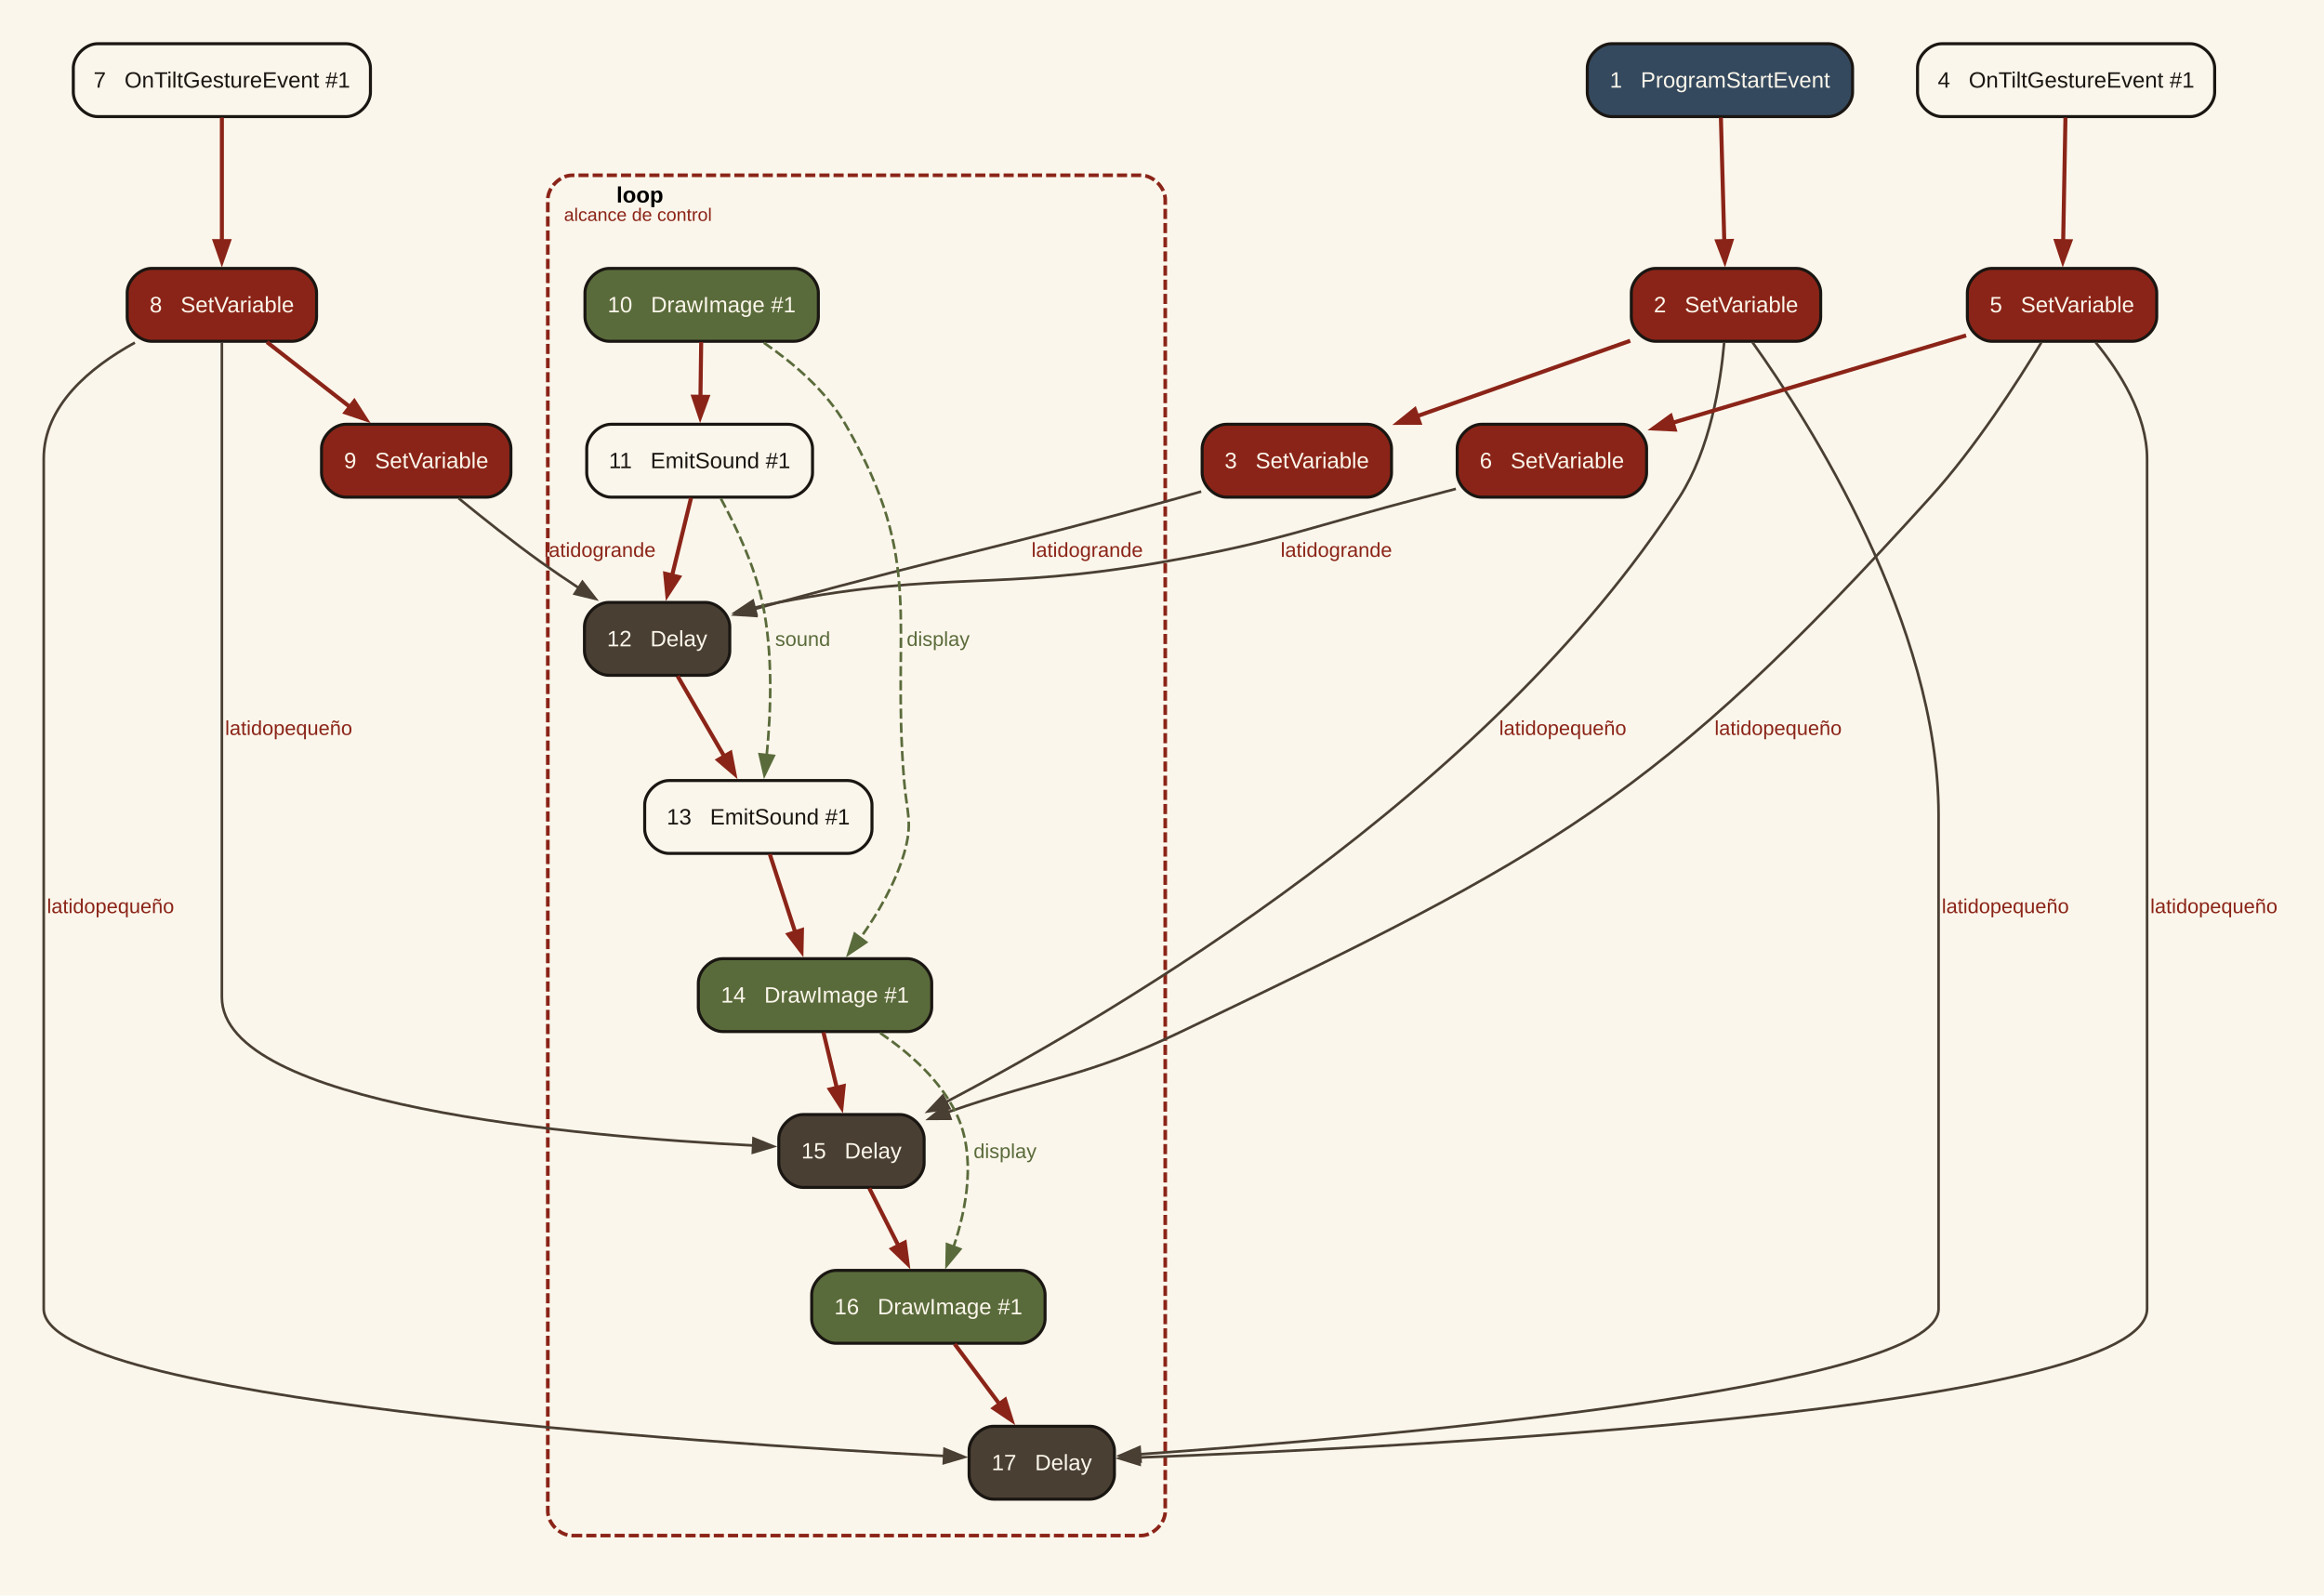
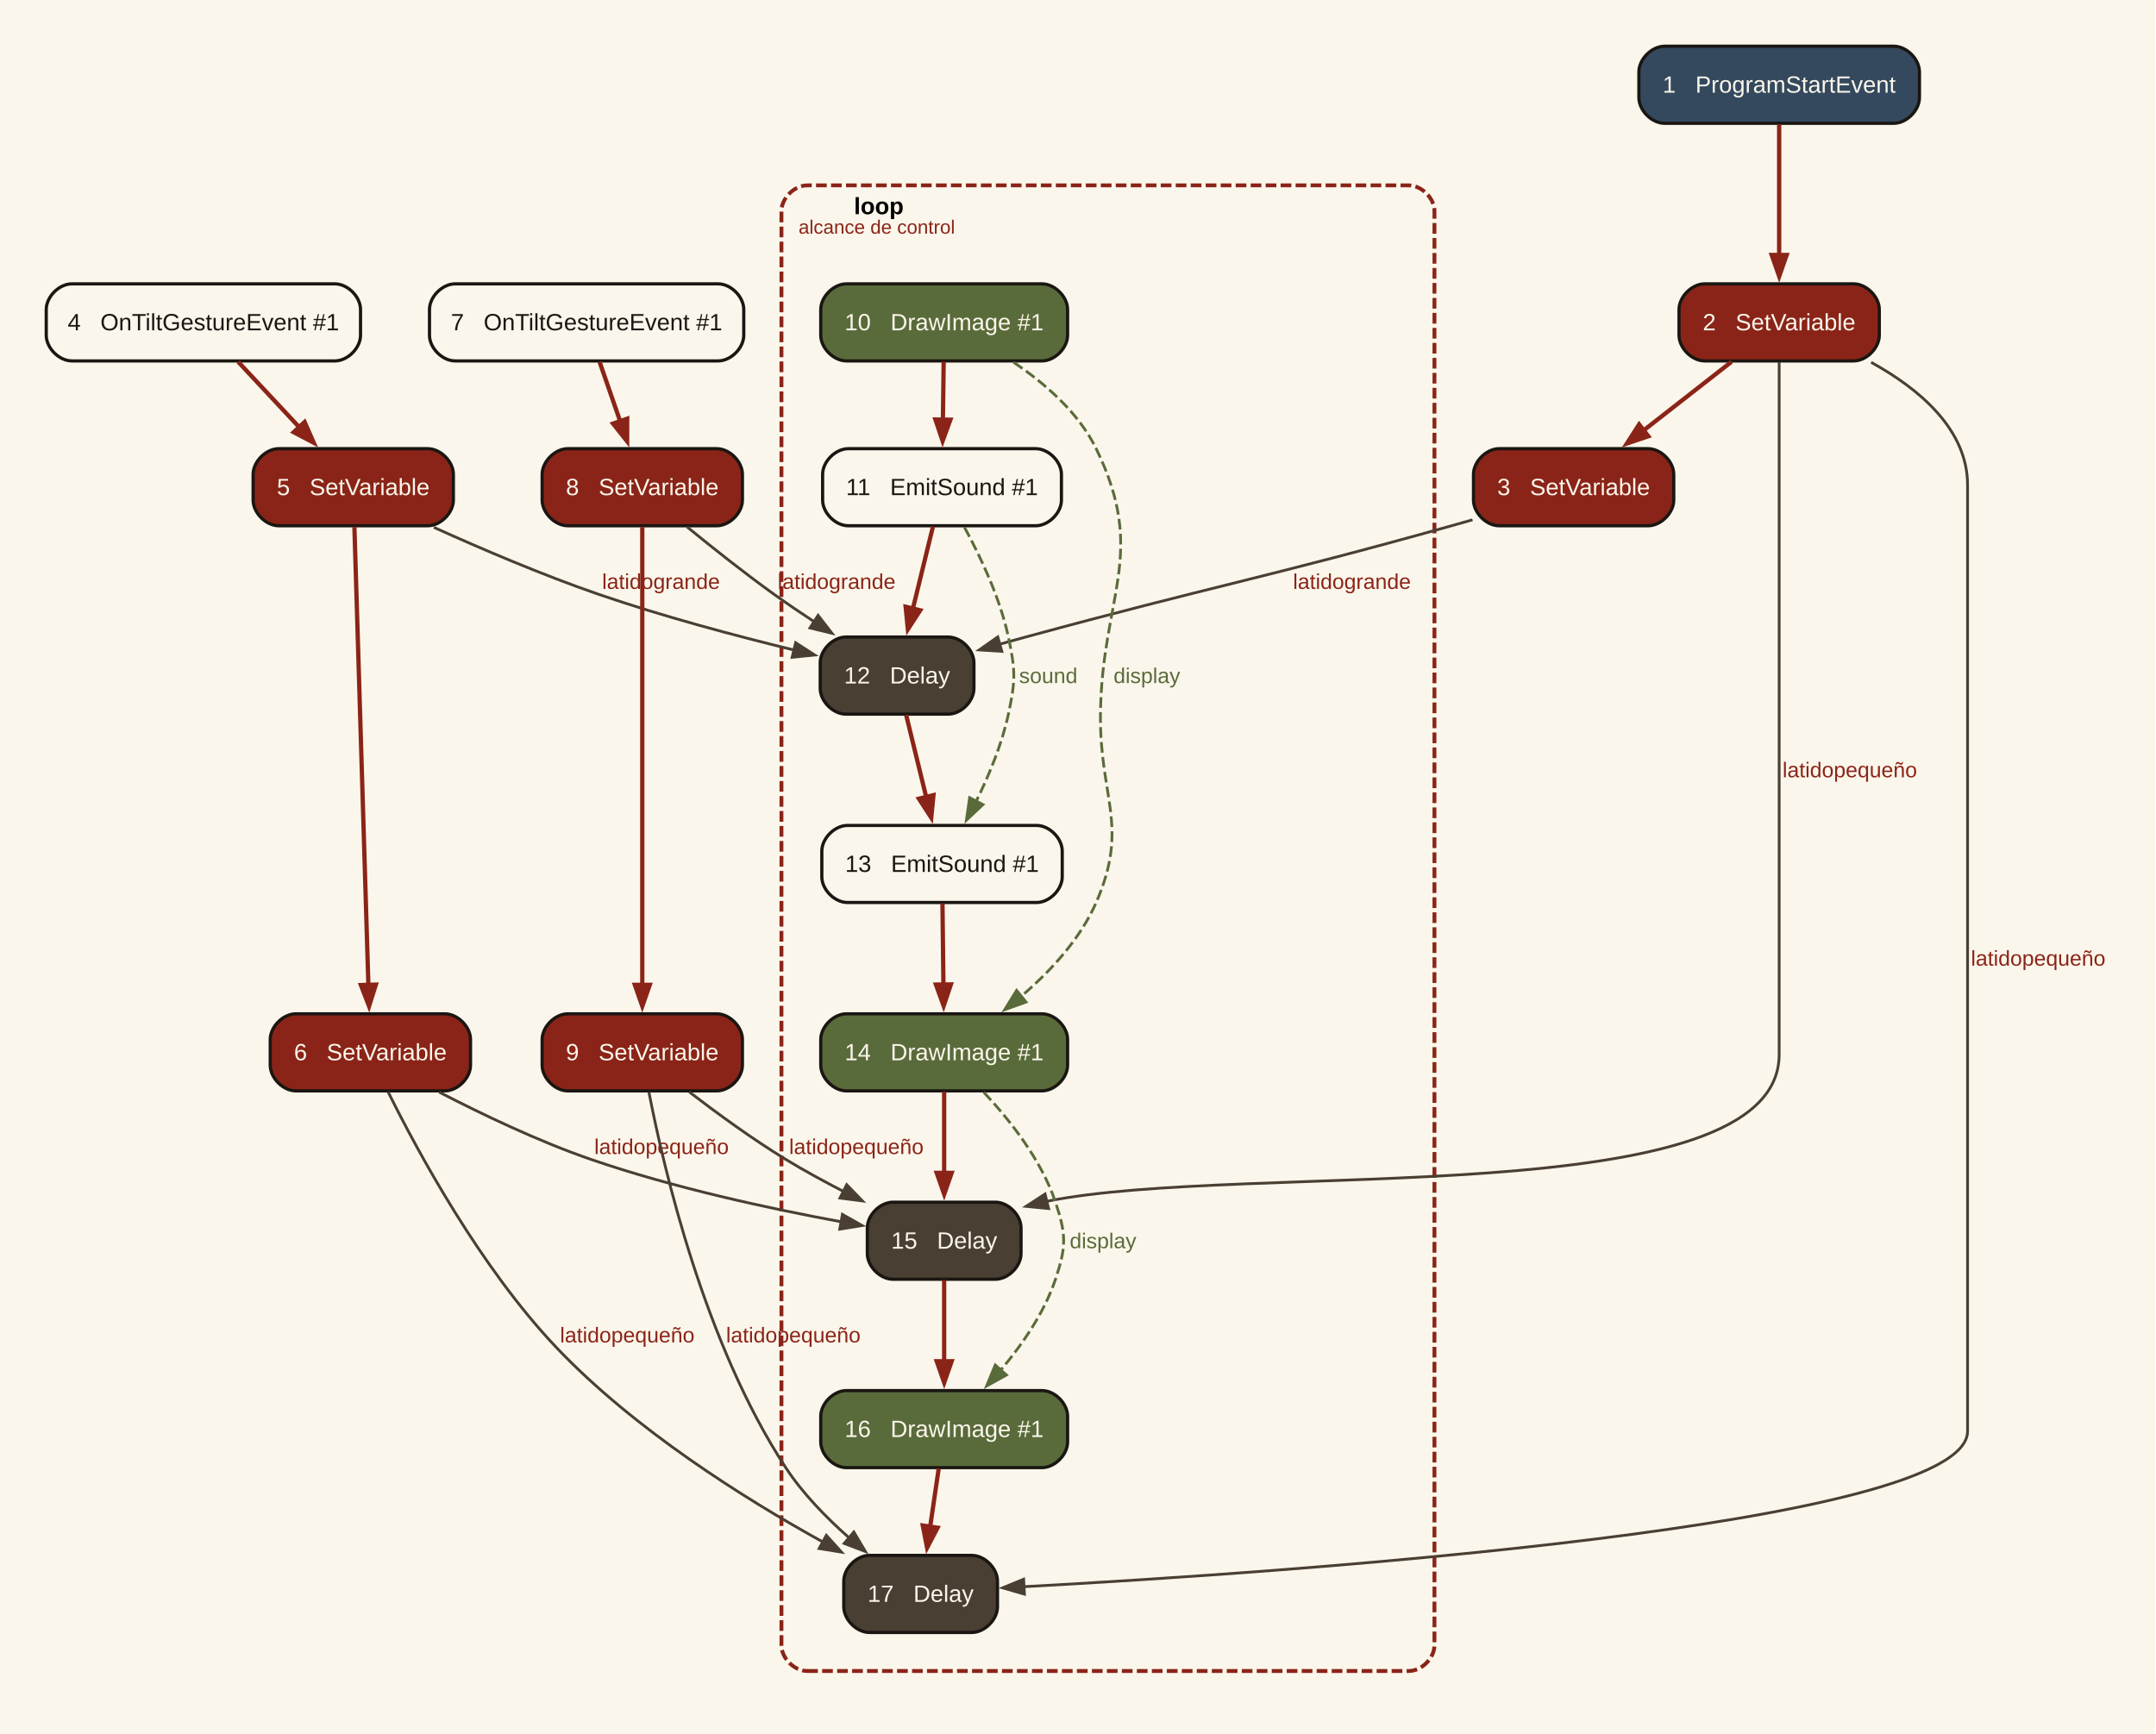
- <svg xmlns="http://www.w3.org/2000/svg" width="1148pt" height="788pt" viewBox="0.00 0.00 1148.00 788.00">
-   <g id="graph0" class="graph" transform="scale(1 1) rotate(0) translate(21.6 766.6)">
-     <polygon fill="#fbf6eb" stroke="none" points="-21.6,21.6 -21.6,-766.6 1126.6,-766.6 1126.6,21.6 -21.6,21.6" />
+ <svg xmlns="http://www.w3.org/2000/svg" width="1007pt" height="810pt" viewBox="0.00 0.00 1007.00 810.00">
+   <g id="graph0" class="graph" transform="scale(1 1) rotate(0) translate(21.6 788.6)">
+     <polygon fill="#fbf6eb" stroke="none" points="-21.6,21.6 -21.6,-788.6 985,-788.6 985,21.6 -21.6,21.6" />
    <g id="clust1" class="cluster">
-       <path fill="#fbf6eb" stroke="#8b2418" stroke-width="1.8" stroke-dasharray="5,2" d="M261,-8C261,-8 542,-8 542,-8 548,-8 554,-14 554,-20 554,-20 554,-668 554,-668 554,-674 548,-680 542,-680 542,-680 261,-680 261,-680 255,-680 249,-674 249,-668 249,-668 249,-20 249,-20 249,-14 255,-8 261,-8" />
-       <text xml:space="preserve" text-anchor="start" x="282.88" y="-666.55" font-family="Arial" font-weight="bold" font-size="11.00">loop</text>
-       <text xml:space="preserve" text-anchor="start" x="257" y="-657.45" font-family="Arial" font-size="9.00" fill="#8b2418">alcance de control</text>
+       <path fill="#fbf6eb" stroke="#8b2418" stroke-width="1.8" stroke-dasharray="5,2" d="M355.39,-8C355.39,-8 636.39,-8 636.39,-8 642.39,-8 648.39,-14 648.39,-20 648.39,-20 648.39,-690 648.39,-690 648.39,-696 642.39,-702 636.39,-702 636.39,-702 355.39,-702 355.39,-702 349.39,-702 343.39,-696 343.39,-690 343.39,-690 343.39,-20 343.39,-20 343.39,-14 349.39,-8 355.39,-8" />
+       <text xml:space="preserve" text-anchor="start" x="377.27" y="-688.55" font-family="Arial" font-weight="bold" font-size="11.00">loop</text>
+       <text xml:space="preserve" text-anchor="start" x="351.39" y="-679.45" font-family="Arial" font-size="9.00" fill="#8b2418">alcance de control</text>
    </g>
    <g id="node1" class="node">
-       <path fill="#34495e" stroke="#1a1612" stroke-width="1.5" d="M881.52,-745C881.52,-745 774.48,-745 774.48,-745 768.48,-745 762.48,-739 762.48,-733 762.48,-733 762.48,-721 762.48,-721 762.48,-715 768.48,-709 774.48,-709 774.48,-709 881.52,-709 881.52,-709 887.52,-709 893.52,-715 893.52,-721 893.52,-721 893.52,-733 893.52,-733 893.52,-739 887.52,-745 881.52,-745" />
-       <text xml:space="preserve" text-anchor="middle" x="828" y="-723.3" font-family="Arial" font-size="11.00" fill="#fbf6eb">1   ProgramStartEvent</text>
+       <path fill="#34495e" stroke="#1a1612" stroke-width="1.5" d="M862.91,-767C862.91,-767 755.88,-767 755.88,-767 749.88,-767 743.88,-761 743.88,-755 743.88,-755 743.88,-743 743.88,-743 743.88,-737 749.88,-731 755.88,-731 755.88,-731 862.91,-731 862.91,-731 868.91,-731 874.91,-737 874.91,-743 874.91,-743 874.91,-755 874.91,-755 874.91,-761 868.91,-767 862.91,-767" />
+       <text xml:space="preserve" text-anchor="middle" x="809.39" y="-745.3" font-family="Arial" font-size="11.00" fill="#fbf6eb">1   ProgramStartEvent</text>
    </g>
    <g id="node2" class="node">
-       <path fill="#8b2418" stroke="#1a1612" stroke-width="1.5" d="M865.77,-634C865.77,-634 796.23,-634 796.23,-634 790.23,-634 784.23,-628 784.23,-622 784.23,-622 784.23,-610 784.23,-610 784.23,-604 790.23,-598 796.23,-598 796.23,-598 865.77,-598 865.77,-598 871.77,-598 877.77,-604 877.77,-610 877.77,-610 877.77,-622 877.77,-622 877.77,-628 871.77,-634 865.77,-634" />
-       <text xml:space="preserve" text-anchor="middle" x="831" y="-612.3" font-family="Arial" font-size="11.00" fill="#fbf6eb">2   SetVariable</text>
+       <path fill="#8b2418" stroke="#1a1612" stroke-width="1.5" d="M844.16,-656C844.16,-656 774.62,-656 774.62,-656 768.62,-656 762.62,-650 762.62,-644 762.62,-644 762.62,-632 762.62,-632 762.62,-626 768.62,-620 774.62,-620 774.62,-620 844.16,-620 844.16,-620 850.16,-620 856.16,-626 856.16,-632 856.16,-632 856.16,-644 856.16,-644 856.16,-650 850.16,-656 844.16,-656" />
+       <text xml:space="preserve" text-anchor="middle" x="809.39" y="-634.3" font-family="Arial" font-size="11.00" fill="#fbf6eb">2   SetVariable</text>
    </g>
    <g id="edge1" class="edge">
-       <path fill="none" stroke="#8b2418" stroke-width="2" d="M828.48,-708.49C828.93,-692.04 829.62,-667.08 830.16,-647.39" />
-       <polygon fill="#8b2418" stroke="#8b2418" stroke-width="2" points="833.66,-647.59 830.44,-637.5 826.66,-647.4 833.66,-647.59" />
+       <path fill="none" stroke="#8b2418" stroke-width="2" d="M809.39,-730.49C809.39,-714.04 809.39,-689.08 809.39,-669.39" />
+       <polygon fill="#8b2418" stroke="#8b2418" stroke-width="2" points="812.9,-669.5 809.4,-659.5 805.9,-669.5 812.9,-669.5" />
    </g>
    <g id="node3" class="node">
-       <path fill="#8b2418" stroke="#1a1612" stroke-width="1.5" d="M653.77,-557C653.77,-557 584.23,-557 584.23,-557 578.23,-557 572.23,-551 572.23,-545 572.23,-545 572.23,-533 572.23,-533 572.23,-527 578.23,-521 584.23,-521 584.23,-521 653.77,-521 653.77,-521 659.77,-521 665.77,-527 665.77,-533 665.77,-533 665.77,-545 665.77,-545 665.77,-551 659.77,-557 653.77,-557" />
-       <text xml:space="preserve" text-anchor="middle" x="619" y="-535.3" font-family="Arial" font-size="11.00" fill="#fbf6eb">3   SetVariable</text>
+       <path fill="#8b2418" stroke="#1a1612" stroke-width="1.5" d="M748.16,-579C748.16,-579 678.62,-579 678.62,-579 672.62,-579 666.62,-573 666.62,-567 666.62,-567 666.62,-555 666.62,-555 666.62,-549 672.62,-543 678.62,-543 678.62,-543 748.16,-543 748.16,-543 754.16,-543 760.16,-549 760.16,-555 760.16,-555 760.16,-567 760.16,-567 760.16,-573 754.16,-579 748.16,-579" />
+       <text xml:space="preserve" text-anchor="middle" x="713.39" y="-557.3" font-family="Arial" font-size="11.00" fill="#fbf6eb">3   SetVariable</text>
    </g>
    <g id="edge2" class="edge">
-       <path fill="none" stroke="#8b2418" stroke-width="2" d="M783.69,-598.26C752.49,-587.23 711.4,-572.69 678.07,-560.9" />
-       <polygon fill="#8b2418" stroke="#8b2418" stroke-width="2" points="679.62,-557.73 669.02,-557.7 677.28,-564.33 679.62,-557.73" />
+       <path fill="none" stroke="#8b2418" stroke-width="2" d="M787.13,-619.6C774.86,-610.02 759.4,-597.94 745.82,-587.33" />
+       <polygon fill="#8b2418" stroke="#8b2418" stroke-width="2" points="748.29,-584.82 738.26,-581.42 743.98,-590.34 748.29,-584.82" />
    </g>
    <g id="node15" class="node">
-       <path fill="#4a3f33" stroke="#1a1612" stroke-width="1.5" d="M422.89,-216C422.89,-216 375.11,-216 375.11,-216 369.11,-216 363.11,-210 363.11,-204 363.11,-204 363.11,-192 363.11,-192 363.11,-186 369.11,-180 375.11,-180 375.11,-180 422.89,-180 422.89,-180 428.89,-180 434.89,-186 434.89,-192 434.89,-192 434.89,-204 434.89,-204 434.89,-210 428.89,-216 422.89,-216" />
-       <text xml:space="preserve" text-anchor="middle" x="399" y="-194.3" font-family="Arial" font-size="11.00" fill="#fbf6eb">15   Delay</text>
+       <path fill="#4a3f33" stroke="#1a1612" stroke-width="1.5" d="M443.29,-227C443.29,-227 395.5,-227 395.5,-227 389.5,-227 383.5,-221 383.5,-215 383.5,-215 383.5,-203 383.5,-203 383.5,-197 389.5,-191 395.5,-191 395.5,-191 443.29,-191 443.29,-191 449.29,-191 455.29,-197 455.29,-203 455.29,-203 455.29,-215 455.29,-215 455.29,-221 449.29,-227 443.29,-227" />
+       <text xml:space="preserve" text-anchor="middle" x="419.39" y="-205.3" font-family="Arial" font-size="11.00" fill="#fbf6eb">15   Delay</text>
    </g>
    <g id="edge3" class="edge">
-       <path fill="none" stroke="#4a3f33" stroke-width="1.3" d="M830.1,-597.37C828.35,-577.41 823.19,-544.59 808,-521 714.19,-375.25 531.37,-267.15 445.57,-222.1" />
-       <polygon fill="#4a3f33" stroke="#4a3f33" stroke-width="1.3" points="447.34,-219.08 436.85,-217.57 444.12,-225.29 447.34,-219.08" />
-       <text xml:space="preserve" text-anchor="middle" x="750.38" y="-403.5" font-family="Arial" font-size="10.00" fill="#8b2418"> latidopequeño </text>
+       <path fill="none" stroke="#4a3f33" stroke-width="1.3" d="M809.39,-619.42C809.39,-604.22 809.39,-581.66 809.39,-562 809.39,-562 809.39,-562 809.39,-296 809.39,-220.89 560.94,-246.44 467.13,-227.37" />
+       <polygon fill="#4a3f33" stroke="#4a3f33" stroke-width="1.3" points="468.18,-224.02 457.64,-225.06 466.52,-230.82 468.18,-224.02" />
+       <text xml:space="preserve" text-anchor="middle" x="842.39" y="-425.5" font-family="Arial" font-size="10.00" fill="#8b2418"> latidopequeño </text>
    </g>
    <g id="node17" class="node">
-       <path fill="#4a3f33" stroke="#1a1612" stroke-width="1.5" d="M516.89,-62C516.89,-62 469.11,-62 469.11,-62 463.11,-62 457.11,-56 457.11,-50 457.11,-50 457.11,-38 457.11,-38 457.11,-32 463.11,-26 469.11,-26 469.11,-26 516.89,-26 516.89,-26 522.89,-26 528.89,-32 528.89,-38 528.89,-38 528.89,-50 528.89,-50 528.89,-56 522.89,-62 516.89,-62" />
-       <text xml:space="preserve" text-anchor="middle" x="493" y="-40.3" font-family="Arial" font-size="11.00" fill="#fbf6eb">17   Delay</text>
+       <path fill="#4a3f33" stroke="#1a1612" stroke-width="1.5" d="M432.29,-62C432.29,-62 384.5,-62 384.5,-62 378.5,-62 372.5,-56 372.5,-50 372.5,-50 372.5,-38 372.5,-38 372.5,-32 378.5,-26 384.5,-26 384.5,-26 432.29,-26 432.29,-26 438.29,-26 444.29,-32 444.29,-38 444.29,-38 444.29,-50 444.29,-50 444.29,-56 438.29,-62 432.29,-62" />
+       <text xml:space="preserve" text-anchor="middle" x="408.39" y="-40.3" font-family="Arial" font-size="11.00" fill="#fbf6eb">17   Delay</text>
    </g>
    <g id="edge4" class="edge">
-       <path fill="none" stroke="#4a3f33" stroke-width="1.3" d="M844.09,-597.49C872.23,-558.03 936,-458.24 936,-364 936,-364 936,-364 936,-120 936,-80.35 656.51,-56.37 541.52,-48.18" />
-       <polygon fill="#4a3f33" stroke="#4a3f33" stroke-width="1.3" points="541.81,-44.69 531.59,-47.49 541.32,-51.68 541.81,-44.69" />
-       <text xml:space="preserve" text-anchor="middle" x="969" y="-315.5" font-family="Arial" font-size="10.00" fill="#8b2418"> latidopequeño </text>
+       <path fill="none" stroke="#4a3f33" stroke-width="1.3" d="M852.36,-619.34C874.7,-607.03 897.39,-588.1 897.39,-562 897.39,-562 897.39,-562 897.39,-120 897.39,-75.69 579.59,-54.08 456.39,-47.37" />
+       <polygon fill="#4a3f33" stroke="#4a3f33" stroke-width="1.3" points="456.89,-43.89 446.71,-46.85 456.51,-50.88 456.89,-43.89" />
+       <text xml:space="preserve" text-anchor="middle" x="930.39" y="-337.5" font-family="Arial" font-size="10.00" fill="#8b2418"> latidopequeño </text>
    </g>
    <g id="node12" class="node">
-       <path fill="#4a3f33" stroke="#1a1612" stroke-width="1.5" d="M326.89,-469C326.89,-469 279.11,-469 279.11,-469 273.11,-469 267.11,-463 267.11,-457 267.11,-457 267.11,-445 267.11,-445 267.11,-439 273.11,-433 279.11,-433 279.11,-433 326.89,-433 326.89,-433 332.89,-433 338.89,-439 338.89,-445 338.89,-445 338.89,-457 338.89,-457 338.89,-463 332.89,-469 326.89,-469" />
-       <text xml:space="preserve" text-anchor="middle" x="303" y="-447.3" font-family="Arial" font-size="11.00" fill="#fbf6eb">12   Delay</text>
+       <path fill="#4a3f33" stroke="#1a1612" stroke-width="1.5" d="M421.29,-491C421.29,-491 373.5,-491 373.5,-491 367.5,-491 361.5,-485 361.5,-479 361.5,-479 361.5,-467 361.5,-467 361.5,-461 367.5,-455 373.5,-455 373.5,-455 421.29,-455 421.29,-455 427.29,-455 433.29,-461 433.29,-467 433.29,-467 433.29,-479 433.29,-479 433.29,-485 427.29,-491 421.29,-491" />
+       <text xml:space="preserve" text-anchor="middle" x="397.39" y="-469.3" font-family="Arial" font-size="11.00" fill="#fbf6eb">12   Delay</text>
    </g>
    <g id="edge5" class="edge">
-       <path fill="none" stroke="#4a3f33" stroke-width="1.3" d="M571.76,-523.77C568.46,-522.82 565.18,-521.89 562,-521 473.96,-496.38 451.2,-493.02 363,-469 359.07,-467.93 354.99,-466.81 350.91,-465.67" />
-       <polygon fill="#4a3f33" stroke="#4a3f33" stroke-width="1.3" points="351.92,-462.32 341.35,-462.99 350.03,-469.06 351.92,-462.32" />
-       <text xml:space="preserve" text-anchor="middle" x="515.45" y="-491.5" font-family="Arial" font-size="10.00" fill="#8b2418"> latidogrande </text>
+       <path fill="none" stroke="#4a3f33" stroke-width="1.3" d="M666.15,-545.77C662.85,-544.82 659.58,-543.89 656.39,-543 568.36,-518.38 545.6,-515.02 457.39,-491 453.46,-489.93 449.39,-488.81 445.3,-487.67" />
+       <polygon fill="#4a3f33" stroke="#4a3f33" stroke-width="1.3" points="446.32,-484.32 435.75,-484.99 444.43,-491.06 446.32,-484.32" />
+       <text xml:space="preserve" text-anchor="middle" x="609.85" y="-513.5" font-family="Arial" font-size="10.00" fill="#8b2418"> latidogrande </text>
    </g>
    <g id="node4" class="node">
-       <path fill="#fbf6eb" stroke="#1a1612" stroke-width="1.5" d="M1060.39,-745C1060.39,-745 937.61,-745 937.61,-745 931.61,-745 925.61,-739 925.61,-733 925.61,-733 925.61,-721 925.61,-721 925.61,-715 931.61,-709 937.61,-709 937.61,-709 1060.39,-709 1060.39,-709 1066.39,-709 1072.39,-715 1072.39,-721 1072.39,-721 1072.39,-733 1072.39,-733 1072.39,-739 1066.39,-745 1060.39,-745" />
-       <text xml:space="preserve" text-anchor="middle" x="999" y="-723.3" font-family="Arial" font-size="11.00" fill="#1a1612">4   OnTiltGestureEvent #1</text>
+       <path fill="#fbf6eb" stroke="#1a1612" stroke-width="1.5" d="M134.79,-656C134.79,-656 12,-656 12,-656 6,-656 0,-650 0,-644 0,-644 0,-632 0,-632 0,-626 6,-620 12,-620 12,-620 134.79,-620 134.79,-620 140.79,-620 146.79,-626 146.79,-632 146.79,-632 146.79,-644 146.79,-644 146.79,-650 140.79,-656 134.79,-656" />
+       <text xml:space="preserve" text-anchor="middle" x="73.39" y="-634.3" font-family="Arial" font-size="11.00" fill="#1a1612">4   OnTiltGestureEvent #1</text>
    </g>
    <g id="node5" class="node">
-       <path fill="#8b2418" stroke="#1a1612" stroke-width="1.5" d="M1031.77,-634C1031.77,-634 962.23,-634 962.23,-634 956.23,-634 950.23,-628 950.23,-622 950.23,-622 950.23,-610 950.23,-610 950.23,-604 956.23,-598 962.23,-598 962.23,-598 1031.77,-598 1031.77,-598 1037.77,-598 1043.77,-604 1043.77,-610 1043.77,-610 1043.77,-622 1043.77,-622 1043.77,-628 1037.77,-634 1031.77,-634" />
-       <text xml:space="preserve" text-anchor="middle" x="997" y="-612.3" font-family="Arial" font-size="11.00" fill="#fbf6eb">5   SetVariable</text>
+       <path fill="#8b2418" stroke="#1a1612" stroke-width="1.5" d="M178.16,-579C178.16,-579 108.62,-579 108.62,-579 102.62,-579 96.62,-573 96.62,-567 96.62,-567 96.62,-555 96.62,-555 96.62,-549 102.62,-543 108.62,-543 108.62,-543 178.16,-543 178.16,-543 184.16,-543 190.16,-549 190.16,-555 190.16,-555 190.16,-567 190.16,-567 190.16,-573 184.16,-579 178.16,-579" />
+       <text xml:space="preserve" text-anchor="middle" x="143.39" y="-557.3" font-family="Arial" font-size="11.00" fill="#fbf6eb">5   SetVariable</text>
    </g>
    <g id="edge6" class="edge">
-       <path fill="none" stroke="#8b2418" stroke-width="2" d="M998.68,-708.49C998.38,-692.04 997.92,-667.08 997.56,-647.39" />
-       <polygon fill="#8b2418" stroke="#8b2418" stroke-width="2" points="1001.06,-647.43 997.38,-637.5 994.06,-647.56 1001.06,-647.43" />
+       <path fill="none" stroke="#8b2418" stroke-width="2" d="M89.63,-619.6C98.14,-610.49 108.75,-599.12 118.29,-588.9" />
+       <polygon fill="#8b2418" stroke="#8b2418" stroke-width="2" points="120.68,-591.47 124.94,-581.77 115.56,-586.7 120.68,-591.47" />
    </g>
    <g id="node6" class="node">
-       <path fill="#8b2418" stroke="#1a1612" stroke-width="1.5" d="M779.77,-557C779.77,-557 710.23,-557 710.23,-557 704.23,-557 698.23,-551 698.23,-545 698.23,-545 698.23,-533 698.23,-533 698.23,-527 704.23,-521 710.23,-521 710.23,-521 779.77,-521 779.77,-521 785.77,-521 791.77,-527 791.77,-533 791.77,-533 791.77,-545 791.77,-545 791.77,-551 785.77,-557 779.77,-557" />
-       <text xml:space="preserve" text-anchor="middle" x="745" y="-535.3" font-family="Arial" font-size="11.00" fill="#fbf6eb">6   SetVariable</text>
+       <path fill="#8b2418" stroke="#1a1612" stroke-width="1.5" d="M186.16,-315C186.16,-315 116.62,-315 116.62,-315 110.62,-315 104.62,-309 104.62,-303 104.62,-303 104.62,-291 104.62,-291 104.62,-285 110.62,-279 116.62,-279 116.62,-279 186.16,-279 186.16,-279 192.16,-279 198.16,-285 198.16,-291 198.16,-291 198.16,-303 198.16,-303 198.16,-309 192.16,-315 186.16,-315" />
+       <text xml:space="preserve" text-anchor="middle" x="151.39" y="-293.3" font-family="Arial" font-size="11.00" fill="#fbf6eb">6   SetVariable</text>
    </g>
    <g id="edge7" class="edge">
-       <path fill="none" stroke="#8b2418" stroke-width="2" d="M949.6,-600.89C908.51,-588.66 848.84,-570.91 804.54,-557.72" />
-       <polygon fill="#8b2418" stroke="#8b2418" stroke-width="2" points="805.67,-554.41 795.09,-554.91 803.67,-561.11 805.67,-554.41" />
+       <path fill="none" stroke="#8b2418" stroke-width="2" d="M143.93,-542.4C145.27,-498.5 148.78,-383.69 150.46,-328.49" />
+       <polygon fill="#8b2418" stroke="#8b2418" stroke-width="2" points="153.96,-328.65 150.77,-318.55 146.96,-328.43 153.96,-328.65" />
    </g>
    <g id="edge8" class="edge">
-       <path fill="none" stroke="#4a3f33" stroke-width="1.3" d="M986.74,-597.37C974.87,-577.7 954.09,-545.43 932,-521 796.48,-371.19 744.2,-344.24 562,-257 514.8,-234.4 497.75,-235 446.55,-217.17" />
-       <polygon fill="#4a3f33" stroke="#4a3f33" stroke-width="1.3" points="447.9,-213.93 437.31,-213.87 445.55,-220.53 447.9,-213.93" />
-       <text xml:space="preserve" text-anchor="middle" x="856.76" y="-403.5" font-family="Arial" font-size="10.00" fill="#8b2418"> latidopequeño </text>
+       <path fill="none" stroke="#4a3f33" stroke-width="1.3" d="M181.02,-542.26C203.1,-532.27 231.73,-520.02 257.89,-511 287.82,-500.69 322.17,-491.55 349.3,-484.93" />
+       <polygon fill="#4a3f33" stroke="#4a3f33" stroke-width="1.3" points="350.01,-488.36 358.92,-482.62 348.38,-481.55 350.01,-488.36" />
+       <text xml:space="preserve" text-anchor="middle" x="287.14" y="-513.5" font-family="Arial" font-size="10.00" fill="#8b2418"> latidogrande </text>
    </g>
    <g id="edge9" class="edge">
-       <path fill="none" stroke="#4a3f33" stroke-width="1.3" d="M1013.6,-597.43C1025.34,-583.12 1039,-561.79 1039,-540 1039,-540 1039,-540 1039,-120 1039,-69.95 674.32,-51.62 541.04,-46.58" />
-       <polygon fill="#4a3f33" stroke="#4a3f33" stroke-width="1.3" points="541.34,-43.09 531.21,-46.22 541.08,-50.09 541.34,-43.09" />
-       <text xml:space="preserve" text-anchor="middle" x="1072" y="-315.5" font-family="Arial" font-size="10.00" fill="#8b2418"> latidopequeño </text>
+       <path fill="none" stroke="#4a3f33" stroke-width="1.3" d="M183.55,-278.41C203.48,-268.1 229.87,-255.46 254.39,-247 292.83,-233.74 337.97,-223.99 371.31,-217.85" />
+       <polygon fill="#4a3f33" stroke="#4a3f33" stroke-width="1.3" points="371.86,-221.3 381.09,-216.09 370.63,-214.41 371.86,-221.3" />
+       <text xml:space="preserve" text-anchor="middle" x="287.39" y="-249.5" font-family="Arial" font-size="10.00" fill="#8b2418"> latidopequeño </text>
    </g>
    <g id="edge10" class="edge">
-       <path fill="none" stroke="#4a3f33" stroke-width="1.3" d="M697.56,-525.09C692.31,-523.69 687.04,-522.31 682,-521 624.81,-506.19 611.18,-499.23 553,-489 469.37,-474.3 446.38,-485.08 363,-469 359.05,-468.24 354.99,-467.34 350.93,-466.36" />
-       <polygon fill="#4a3f33" stroke="#4a3f33" stroke-width="1.3" points="352.03,-463.03 341.47,-463.93 350.28,-469.81 352.03,-463.03" />
-       <text xml:space="preserve" text-anchor="middle" x="638.51" y="-491.5" font-family="Arial" font-size="10.00" fill="#8b2418"> latidogrande </text>
+       <path fill="none" stroke="#4a3f33" stroke-width="1.3" d="M159.69,-278.5C173.36,-250.91 202.68,-196.58 238.39,-159 274.71,-120.79 326.03,-88.58 362.76,-68.25" />
+       <polygon fill="#4a3f33" stroke="#4a3f33" stroke-width="1.3" points="364.35,-71.37 371.46,-63.52 361,-65.22 364.35,-71.37" />
+       <text xml:space="preserve" text-anchor="middle" x="271.39" y="-161.5" font-family="Arial" font-size="10.00" fill="#8b2418"> latidopequeño </text>
    </g>
    <g id="node7" class="node">
-       <path fill="#fbf6eb" stroke="#1a1612" stroke-width="1.5" d="M149.39,-745C149.39,-745 26.61,-745 26.61,-745 20.61,-745 14.61,-739 14.61,-733 14.61,-733 14.61,-721 14.61,-721 14.61,-715 20.61,-709 26.61,-709 26.61,-709 149.39,-709 149.39,-709 155.39,-709 161.39,-715 161.39,-721 161.39,-721 161.39,-733 161.39,-733 161.39,-739 155.39,-745 149.39,-745" />
-       <text xml:space="preserve" text-anchor="middle" x="88" y="-723.3" font-family="Arial" font-size="11.00" fill="#1a1612">7   OnTiltGestureEvent #1</text>
+       <path fill="#fbf6eb" stroke="#1a1612" stroke-width="1.5" d="M313.79,-656C313.79,-656 191,-656 191,-656 185,-656 179,-650 179,-644 179,-644 179,-632 179,-632 179,-626 185,-620 191,-620 191,-620 313.79,-620 313.79,-620 319.79,-620 325.79,-626 325.79,-632 325.79,-632 325.79,-644 325.79,-644 325.79,-650 319.79,-656 313.79,-656" />
+       <text xml:space="preserve" text-anchor="middle" x="252.39" y="-634.3" font-family="Arial" font-size="11.00" fill="#1a1612">7   OnTiltGestureEvent #1</text>
    </g>
    <g id="node8" class="node">
-       <path fill="#8b2418" stroke="#1a1612" stroke-width="1.5" d="M122.77,-634C122.77,-634 53.23,-634 53.23,-634 47.23,-634 41.23,-628 41.23,-622 41.23,-622 41.23,-610 41.23,-610 41.23,-604 47.23,-598 53.23,-598 53.23,-598 122.77,-598 122.77,-598 128.77,-598 134.77,-604 134.77,-610 134.77,-610 134.77,-622 134.77,-622 134.77,-628 128.77,-634 122.77,-634" />
-       <text xml:space="preserve" text-anchor="middle" x="88" y="-612.3" font-family="Arial" font-size="11.00" fill="#fbf6eb">8   SetVariable</text>
+       <path fill="#8b2418" stroke="#1a1612" stroke-width="1.5" d="M313.16,-579C313.16,-579 243.62,-579 243.62,-579 237.62,-579 231.62,-573 231.62,-567 231.62,-567 231.62,-555 231.62,-555 231.62,-549 237.62,-543 243.62,-543 243.62,-543 313.16,-543 313.16,-543 319.16,-543 325.16,-549 325.16,-555 325.16,-555 325.16,-567 325.16,-567 325.16,-573 319.16,-579 313.16,-579" />
+       <text xml:space="preserve" text-anchor="middle" x="278.39" y="-557.3" font-family="Arial" font-size="11.00" fill="#fbf6eb">8   SetVariable</text>
    </g>
    <g id="edge11" class="edge">
-       <path fill="none" stroke="#8b2418" stroke-width="2" d="M88,-708.49C88,-692.04 88,-667.08 88,-647.39" />
-       <polygon fill="#8b2418" stroke="#8b2418" stroke-width="2" points="91.5,-647.5 88,-637.5 84.5,-647.5 91.5,-647.5" />
+       <path fill="none" stroke="#8b2418" stroke-width="2" d="M258.43,-619.6C261.29,-611.33 264.8,-601.21 268.07,-591.77" />
+       <polygon fill="#8b2418" stroke="#8b2418" stroke-width="2" points="271.35,-593.02 271.32,-582.42 264.73,-590.72 271.35,-593.02" />
    </g>
    <g id="node9" class="node">
-       <path fill="#8b2418" stroke="#1a1612" stroke-width="1.5" d="M218.77,-557C218.77,-557 149.23,-557 149.23,-557 143.23,-557 137.23,-551 137.23,-545 137.23,-545 137.23,-533 137.23,-533 137.23,-527 143.23,-521 149.23,-521 149.23,-521 218.77,-521 218.77,-521 224.77,-521 230.77,-527 230.77,-533 230.77,-533 230.77,-545 230.77,-545 230.77,-551 224.77,-557 218.77,-557" />
-       <text xml:space="preserve" text-anchor="middle" x="184" y="-535.3" font-family="Arial" font-size="11.00" fill="#fbf6eb">9   SetVariable</text>
+       <path fill="#8b2418" stroke="#1a1612" stroke-width="1.5" d="M313.16,-315C313.16,-315 243.62,-315 243.62,-315 237.62,-315 231.62,-309 231.62,-303 231.62,-303 231.62,-291 231.62,-291 231.62,-285 237.62,-279 243.62,-279 243.62,-279 313.16,-279 313.16,-279 319.16,-279 325.16,-285 325.16,-291 325.16,-291 325.16,-303 325.16,-303 325.16,-309 319.16,-315 313.16,-315" />
+       <text xml:space="preserve" text-anchor="middle" x="278.39" y="-293.3" font-family="Arial" font-size="11.00" fill="#fbf6eb">9   SetVariable</text>
    </g>
    <g id="edge12" class="edge">
-       <path fill="none" stroke="#8b2418" stroke-width="2" d="M110.27,-597.6C122.54,-588.02 137.99,-575.94 151.58,-565.33" />
-       <polygon fill="#8b2418" stroke="#8b2418" stroke-width="2" points="153.41,-568.34 159.14,-559.42 149.1,-562.82 153.41,-568.34" />
+       <path fill="none" stroke="#8b2418" stroke-width="2" d="M278.39,-542.4C278.39,-498.5 278.39,-383.69 278.39,-328.49" />
+       <polygon fill="#8b2418" stroke="#8b2418" stroke-width="2" points="281.9,-328.55 278.4,-318.55 274.9,-328.55 281.9,-328.55" />
    </g>
    <g id="edge13" class="edge">
-       <path fill="none" stroke="#4a3f33" stroke-width="1.3" d="M88,-597.42C88,-582.22 88,-559.66 88,-540 88,-540 88,-540 88,-274 88,-220.62 263.32,-205.12 350.69,-200.71" />
-       <polygon fill="#4a3f33" stroke="#4a3f33" stroke-width="1.3" points="350.62,-204.21 360.44,-200.25 350.29,-197.22 350.62,-204.21" />
-       <text xml:space="preserve" text-anchor="middle" x="121" y="-403.5" font-family="Arial" font-size="10.00" fill="#8b2418"> latidopequeño </text>
+       <path fill="none" stroke="#4a3f33" stroke-width="1.3" d="M299.33,-542.45C311.04,-532.86 326.03,-520.95 339.89,-511 345.91,-506.69 352.4,-502.28 358.79,-498.08" />
+       <polygon fill="#4a3f33" stroke="#4a3f33" stroke-width="1.3" points="360.5,-501.14 366.99,-492.77 356.7,-495.26 360.5,-501.14" />
+       <text xml:space="preserve" text-anchor="middle" x="369.14" y="-513.5" font-family="Arial" font-size="10.00" fill="#8b2418"> latidogrande </text>
    </g>
    <g id="edge14" class="edge">
-       <path fill="none" stroke="#4a3f33" stroke-width="1.3" d="M45.03,-597.34C22.69,-585.03 0,-566.1 0,-540 0,-540 0,-540 0,-120 0,-75.28 321.15,-53.89 445.05,-47.3" />
-       <polygon fill="#4a3f33" stroke="#4a3f33" stroke-width="1.3" points="444.98,-50.81 454.78,-46.8 444.62,-43.82 444.98,-50.81" />
-       <text xml:space="preserve" text-anchor="middle" x="33" y="-315.5" font-family="Arial" font-size="10.00" fill="#8b2418"> latidopequeño </text>
+       <path fill="none" stroke="#4a3f33" stroke-width="1.3" d="M300.38,-278.47C313.16,-268.66 329.77,-256.53 345.39,-247 353.95,-241.79 363.33,-236.67 372.45,-231.98" />
+       <polygon fill="#4a3f33" stroke="#4a3f33" stroke-width="1.3" points="373.86,-235.19 381.22,-227.58 370.72,-228.94 373.86,-235.19" />
+       <text xml:space="preserve" text-anchor="middle" x="378.39" y="-249.5" font-family="Arial" font-size="10.00" fill="#8b2418"> latidopequeño </text>
    </g>
    <g id="edge15" class="edge">
-       <path fill="none" stroke="#4a3f33" stroke-width="1.3" d="M204.94,-520.45C216.65,-510.86 231.63,-498.95 245.5,-489 251.51,-484.69 258.01,-480.28 264.39,-476.08" />
-       <polygon fill="#4a3f33" stroke="#4a3f33" stroke-width="1.3" points="266.11,-479.14 272.6,-470.77 262.3,-473.26 266.11,-479.14" />
-       <text xml:space="preserve" text-anchor="middle" x="274.75" y="-491.5" font-family="Arial" font-size="10.00" fill="#8b2418"> latidogrande </text>
+       <path fill="none" stroke="#4a3f33" stroke-width="1.3" d="M281.48,-278.47C288.35,-242.96 307.37,-160.99 345.39,-103 353.34,-90.88 364.37,-79.59 374.98,-70.24" />
+       <polygon fill="#4a3f33" stroke="#4a3f33" stroke-width="1.3" points="377.2,-72.94 382.6,-63.83 372.69,-67.59 377.2,-72.94" />
+       <text xml:space="preserve" text-anchor="middle" x="348.94" y="-161.5" font-family="Arial" font-size="10.00" fill="#8b2418"> latidopequeño </text>
    </g>
    <g id="node10" class="node">
-       <path fill="#5a6b3b" stroke="#1a1612" stroke-width="1.5" d="M370.64,-634C370.64,-634 279.36,-634 279.36,-634 273.36,-634 267.36,-628 267.36,-622 267.36,-622 267.36,-610 267.36,-610 267.36,-604 273.36,-598 279.36,-598 279.36,-598 370.64,-598 370.64,-598 376.64,-598 382.64,-604 382.64,-610 382.64,-610 382.64,-622 382.64,-622 382.64,-628 376.64,-634 370.64,-634" />
-       <text xml:space="preserve" text-anchor="middle" x="325" y="-612.3" font-family="Arial" font-size="11.00" fill="#fbf6eb">10   DrawImage #1</text>
+       <path fill="#5a6b3b" stroke="#1a1612" stroke-width="1.5" d="M465.04,-656C465.04,-656 373.75,-656 373.75,-656 367.75,-656 361.75,-650 361.75,-644 361.75,-644 361.75,-632 361.75,-632 361.75,-626 367.75,-620 373.75,-620 373.75,-620 465.04,-620 465.04,-620 471.04,-620 477.04,-626 477.04,-632 477.04,-632 477.04,-644 477.04,-644 477.04,-650 471.04,-656 465.04,-656" />
+       <text xml:space="preserve" text-anchor="middle" x="419.39" y="-634.3" font-family="Arial" font-size="11.00" fill="#fbf6eb">10   DrawImage #1</text>
    </g>
    <g id="node11" class="node">
-       <path fill="#fbf6eb" stroke="#1a1612" stroke-width="1.5" d="M367.77,-557C367.77,-557 280.23,-557 280.23,-557 274.23,-557 268.23,-551 268.23,-545 268.23,-545 268.23,-533 268.23,-533 268.23,-527 274.23,-521 280.23,-521 280.23,-521 367.77,-521 367.77,-521 373.77,-521 379.77,-527 379.77,-533 379.77,-533 379.77,-545 379.77,-545 379.77,-551 373.77,-557 367.77,-557" />
-       <text xml:space="preserve" text-anchor="middle" x="324" y="-535.3" font-family="Arial" font-size="11.00" fill="#1a1612">11   EmitSound #1</text>
+       <path fill="#fbf6eb" stroke="#1a1612" stroke-width="1.5" d="M462.16,-579C462.16,-579 374.62,-579 374.62,-579 368.62,-579 362.62,-573 362.62,-567 362.62,-567 362.62,-555 362.62,-555 362.62,-549 368.62,-543 374.62,-543 374.62,-543 462.16,-543 462.16,-543 468.16,-543 474.16,-549 474.16,-555 474.16,-555 474.16,-567 474.16,-567 474.16,-573 468.16,-579 462.16,-579" />
+       <text xml:space="preserve" text-anchor="middle" x="418.39" y="-557.3" font-family="Arial" font-size="11.00" fill="#1a1612">11   EmitSound #1</text>
    </g>
    <g id="edge16" class="edge">
-       <path fill="none" stroke="#8b2418" stroke-width="2" d="M324.77,-597.6C324.66,-589.52 324.53,-579.67 324.41,-570.42" />
-       <polygon fill="#8b2418" stroke="#8b2418" stroke-width="2" points="327.91,-570.54 324.27,-560.59 320.91,-570.63 327.91,-570.54" />
+       <path fill="none" stroke="#8b2418" stroke-width="2" d="M419.16,-619.6C419.06,-611.52 418.92,-601.67 418.8,-592.42" />
+       <polygon fill="#8b2418" stroke="#8b2418" stroke-width="2" points="422.3,-592.54 418.67,-582.59 415.3,-592.63 422.3,-592.54" />
    </g>
    <g id="node14" class="node">
-       <path fill="#5a6b3b" stroke="#1a1612" stroke-width="1.5" d="M426.64,-293C426.64,-293 335.36,-293 335.36,-293 329.36,-293 323.36,-287 323.36,-281 323.36,-281 323.36,-269 323.36,-269 323.36,-263 329.36,-257 335.36,-257 335.36,-257 426.64,-257 426.64,-257 432.64,-257 438.64,-263 438.64,-269 438.64,-269 438.64,-281 438.64,-281 438.64,-287 432.64,-293 426.64,-293" />
-       <text xml:space="preserve" text-anchor="middle" x="381" y="-271.3" font-family="Arial" font-size="11.00" fill="#fbf6eb">14   DrawImage #1</text>
+       <path fill="#5a6b3b" stroke="#1a1612" stroke-width="1.5" d="M465.04,-315C465.04,-315 373.75,-315 373.75,-315 367.75,-315 361.75,-309 361.75,-303 361.75,-303 361.75,-291 361.75,-291 361.75,-285 367.75,-279 373.75,-279 373.75,-279 465.04,-279 465.04,-279 471.04,-279 477.04,-285 477.04,-291 477.04,-291 477.04,-303 477.04,-303 477.04,-309 471.04,-315 465.04,-315" />
+       <text xml:space="preserve" text-anchor="middle" x="419.39" y="-293.3" font-family="Arial" font-size="11.00" fill="#fbf6eb">14   DrawImage #1</text>
    </g>
    <g id="edge17" class="edge">
-       <path fill="none" stroke="#5a6b3b" stroke-width="1.3" stroke-dasharray="5,2" d="M355.72,-597.28C370.24,-587.31 386.43,-573.53 396,-557 435.71,-488.38 418.53,-460.01 425,-381 426.3,-365.05 429.48,-360.36 425,-345 420.62,-329.98 411.86,-315.11 403.3,-303.04" />
-       <polygon fill="#5a6b3b" stroke="#5a6b3b" stroke-width="1.3" points="406.23,-301.11 397.44,-295.2 400.62,-305.3 406.23,-301.11" />
-       <text xml:space="preserve" text-anchor="middle" x="441.83" y="-447.5" font-family="Arial" font-size="10.00" fill="#5a6b3b"> display </text>
+       <path fill="none" stroke="#5a6b3b" stroke-width="1.3" stroke-dasharray="5,2" d="M451.86,-619.32C466.42,-609.52 482.15,-595.88 490.39,-579 514.58,-529.47 493.02,-510.11 492.39,-455 491.95,-415.88 506.03,-402.86 490.39,-367 482.91,-349.85 468.96,-334.8 455.38,-323.18" />
+       <polygon fill="#5a6b3b" stroke="#5a6b3b" stroke-width="1.3" points="457.63,-320.5 447.66,-316.93 453.23,-325.94 457.63,-320.5" />
+       <text xml:space="preserve" text-anchor="middle" x="514.06" y="-469.5" font-family="Arial" font-size="10.00" fill="#5a6b3b"> display </text>
    </g>
    <g id="edge18" class="edge">
-       <path fill="none" stroke="#8b2418" stroke-width="2" d="M319.75,-520.6C317.06,-509.6 313.52,-495.08 310.38,-482.24" />
-       <polygon fill="#8b2418" stroke="#8b2418" stroke-width="2" points="313.81,-481.5 308.03,-472.61 307.01,-483.16 313.81,-481.5" />
+       <path fill="none" stroke="#8b2418" stroke-width="2" d="M414.15,-542.6C411.46,-531.6 407.91,-517.08 404.78,-504.24" />
+       <polygon fill="#8b2418" stroke="#8b2418" stroke-width="2" points="408.2,-503.5 402.43,-494.61 401.4,-505.16 408.2,-503.5" />
    </g>
    <g id="node13" class="node">
-       <path fill="#fbf6eb" stroke="#1a1612" stroke-width="1.5" d="M397.14,-381C397.14,-381 308.86,-381 308.86,-381 302.86,-381 296.86,-375 296.86,-369 296.86,-369 296.86,-357 296.86,-357 296.86,-351 302.86,-345 308.86,-345 308.86,-345 397.14,-345 397.14,-345 403.14,-345 409.14,-351 409.14,-357 409.14,-357 409.14,-369 409.14,-369 409.14,-375 403.14,-381 397.14,-381" />
-       <text xml:space="preserve" text-anchor="middle" x="353" y="-359.3" font-family="Arial" font-size="11.00" fill="#1a1612">13   EmitSound #1</text>
+       <path fill="#fbf6eb" stroke="#1a1612" stroke-width="1.5" d="M462.54,-403C462.54,-403 374.25,-403 374.25,-403 368.25,-403 362.25,-397 362.25,-391 362.25,-391 362.25,-379 362.25,-379 362.25,-373 368.25,-367 374.25,-367 374.25,-367 462.54,-367 462.54,-367 468.54,-367 474.54,-373 474.54,-379 474.54,-379 474.54,-391 474.54,-391 474.54,-397 468.54,-403 462.54,-403" />
+       <text xml:space="preserve" text-anchor="middle" x="418.39" y="-381.3" font-family="Arial" font-size="11.00" fill="#1a1612">13   EmitSound #1</text>
    </g>
    <g id="edge19" class="edge">
-       <path fill="none" stroke="#5a6b3b" stroke-width="1.3" stroke-dasharray="5,2" d="M334.49,-520.27C341.85,-506.74 351.06,-487.36 355,-469 360.37,-443.93 359.24,-414.72 357.13,-393.49" />
-       <polygon fill="#5a6b3b" stroke="#5a6b3b" stroke-width="1.3" points="360.62,-393.19 356,-383.65 353.66,-393.99 360.62,-393.19" />
-       <text xml:space="preserve" text-anchor="middle" x="374.92" y="-447.5" font-family="Arial" font-size="10.00" fill="#5a6b3b"> sound </text>
+       <path fill="none" stroke="#5a6b3b" stroke-width="1.3" stroke-dasharray="5,2" d="M428.88,-542.27C436.25,-528.74 445.46,-509.36 449.39,-491 452.75,-475.36 452.75,-470.64 449.39,-455 446.38,-440.94 440.28,-426.29 434.27,-414.12" />
+       <polygon fill="#5a6b3b" stroke="#5a6b3b" stroke-width="1.3" points="437.5,-412.74 429.79,-405.48 431.29,-415.96 437.5,-412.74" />
+       <text xml:space="preserve" text-anchor="middle" x="468.03" y="-469.5" font-family="Arial" font-size="10.00" fill="#5a6b3b"> sound </text>
    </g>
    <g id="edge20" class="edge">
-       <path fill="none" stroke="#8b2418" stroke-width="2" d="M313.12,-432.6C319.78,-421.13 328.67,-405.85 336.36,-392.62" />
-       <polygon fill="#8b2418" stroke="#8b2418" stroke-width="2" points="339.2,-394.69 341.2,-384.29 333.15,-391.18 339.2,-394.69" />
+       <path fill="none" stroke="#8b2418" stroke-width="2" d="M401.64,-454.6C404.33,-443.6 407.88,-429.08 411.01,-416.24" />
+       <polygon fill="#8b2418" stroke="#8b2418" stroke-width="2" points="414.39,-417.16 413.36,-406.61 407.59,-415.5 414.39,-417.16" />
    </g>
    <g id="edge21" class="edge">
-       <path fill="none" stroke="#8b2418" stroke-width="2" d="M358.67,-344.6C362.29,-333.48 367.07,-318.77 371.29,-305.83" />
-       <polygon fill="#8b2418" stroke="#8b2418" stroke-width="2" points="374.54,-307.14 374.31,-296.55 367.88,-304.98 374.54,-307.14" />
+       <path fill="none" stroke="#8b2418" stroke-width="2" d="M418.6,-366.6C418.72,-355.71 418.89,-341.39 419.04,-328.64" />
+       <polygon fill="#8b2418" stroke="#8b2418" stroke-width="2" points="422.54,-328.74 419.15,-318.7 415.54,-328.66 422.54,-328.74" />
    </g>
    <g id="edge22" class="edge">
-       <path fill="none" stroke="#8b2418" stroke-width="2" d="M385.17,-256.6C387.14,-248.43 389.53,-238.44 391.78,-229.09" />
-       <polygon fill="#8b2418" stroke="#8b2418" stroke-width="2" points="395.15,-230.04 394.08,-219.5 388.34,-228.41 395.15,-230.04" />
+       <path fill="none" stroke="#8b2418" stroke-width="2" d="M419.39,-278.6C419.39,-267.71 419.39,-253.39 419.39,-240.64" />
+       <polygon fill="#8b2418" stroke="#8b2418" stroke-width="2" points="422.9,-240.7 419.4,-230.7 415.9,-240.7 422.9,-240.7" />
    </g>
    <g id="node16" class="node">
-       <path fill="#5a6b3b" stroke="#1a1612" stroke-width="1.5" d="M482.64,-139C482.64,-139 391.36,-139 391.36,-139 385.36,-139 379.36,-133 379.36,-127 379.36,-127 379.36,-115 379.36,-115 379.36,-109 385.36,-103 391.36,-103 391.36,-103 482.64,-103 482.64,-103 488.64,-103 494.64,-109 494.64,-115 494.64,-115 494.64,-127 494.64,-127 494.64,-133 488.64,-139 482.64,-139" />
-       <text xml:space="preserve" text-anchor="middle" x="437" y="-117.3" font-family="Arial" font-size="11.00" fill="#fbf6eb">16   DrawImage #1</text>
+       <path fill="#5a6b3b" stroke="#1a1612" stroke-width="1.5" d="M465.04,-139C465.04,-139 373.75,-139 373.75,-139 367.75,-139 361.75,-133 361.75,-127 361.75,-127 361.75,-115 361.75,-115 361.75,-109 367.75,-103 373.75,-103 373.75,-103 465.04,-103 465.04,-103 471.04,-103 477.04,-109 477.04,-115 477.04,-115 477.04,-127 477.04,-127 477.04,-133 471.04,-139 465.04,-139" />
+       <text xml:space="preserve" text-anchor="middle" x="419.39" y="-117.3" font-family="Arial" font-size="11.00" fill="#fbf6eb">16   DrawImage #1</text>
    </g>
    <g id="edge23" class="edge">
-       <path fill="none" stroke="#5a6b3b" stroke-width="1.3" stroke-dasharray="5,2" d="M413.19,-256.3C427.59,-246.49 443.08,-232.85 451,-216 460.65,-195.47 455.9,-169.89 449.43,-150.59" />
-       <polygon fill="#5a6b3b" stroke="#5a6b3b" stroke-width="1.3" points="452.75,-149.49 445.98,-141.34 446.19,-151.93 452.75,-149.49" />
-       <text xml:space="preserve" text-anchor="middle" x="474.86" y="-194.5" font-family="Arial" font-size="10.00" fill="#5a6b3b"> display </text>
+       <path fill="none" stroke="#5a6b3b" stroke-width="1.3" stroke-dasharray="5,2" d="M437.91,-278.33C450.02,-265.42 464.78,-246.77 471.39,-227 476.47,-211.83 476.47,-206.17 471.39,-191 466.17,-175.4 455.88,-160.5 445.82,-148.57" />
+       <polygon fill="#5a6b3b" stroke="#5a6b3b" stroke-width="1.3" points="448.48,-146.28 439.21,-141.14 443.25,-150.94 448.48,-146.28" />
+       <text xml:space="preserve" text-anchor="middle" x="493.58" y="-205.5" font-family="Arial" font-size="10.00" fill="#5a6b3b"> display </text>
    </g>
    <g id="edge24" class="edge">
-       <path fill="none" stroke="#8b2418" stroke-width="2" d="M407.81,-179.6C412.1,-171.15 417.37,-160.75 422.24,-151.13" />
-       <polygon fill="#8b2418" stroke="#8b2418" stroke-width="2" points="425.34,-152.76 426.73,-142.26 419.09,-149.6 425.34,-152.76" />
+       <path fill="none" stroke="#8b2418" stroke-width="2" d="M419.39,-190.6C419.39,-179.71 419.39,-165.39 419.39,-152.64" />
+       <polygon fill="#8b2418" stroke="#8b2418" stroke-width="2" points="422.9,-152.7 419.4,-142.7 415.9,-152.7 422.9,-152.7" />
    </g>
    <g id="edge25" class="edge">
-       <path fill="none" stroke="#8b2418" stroke-width="2" d="M449.99,-102.6C456.58,-93.77 464.76,-82.82 472.2,-72.85" />
-       <polygon fill="#8b2418" stroke="#8b2418" stroke-width="2" points="474.9,-75.09 478.08,-64.99 469.29,-70.9 474.9,-75.09" />
+       <path fill="none" stroke="#8b2418" stroke-width="2" d="M416.84,-102.6C415.66,-94.52 414.21,-84.67 412.86,-75.42" />
+       <polygon fill="#8b2418" stroke="#8b2418" stroke-width="2" points="416.32,-74.94 411.41,-65.56 409.4,-75.96 416.32,-74.94" />
    </g>
  </g>
</svg>
